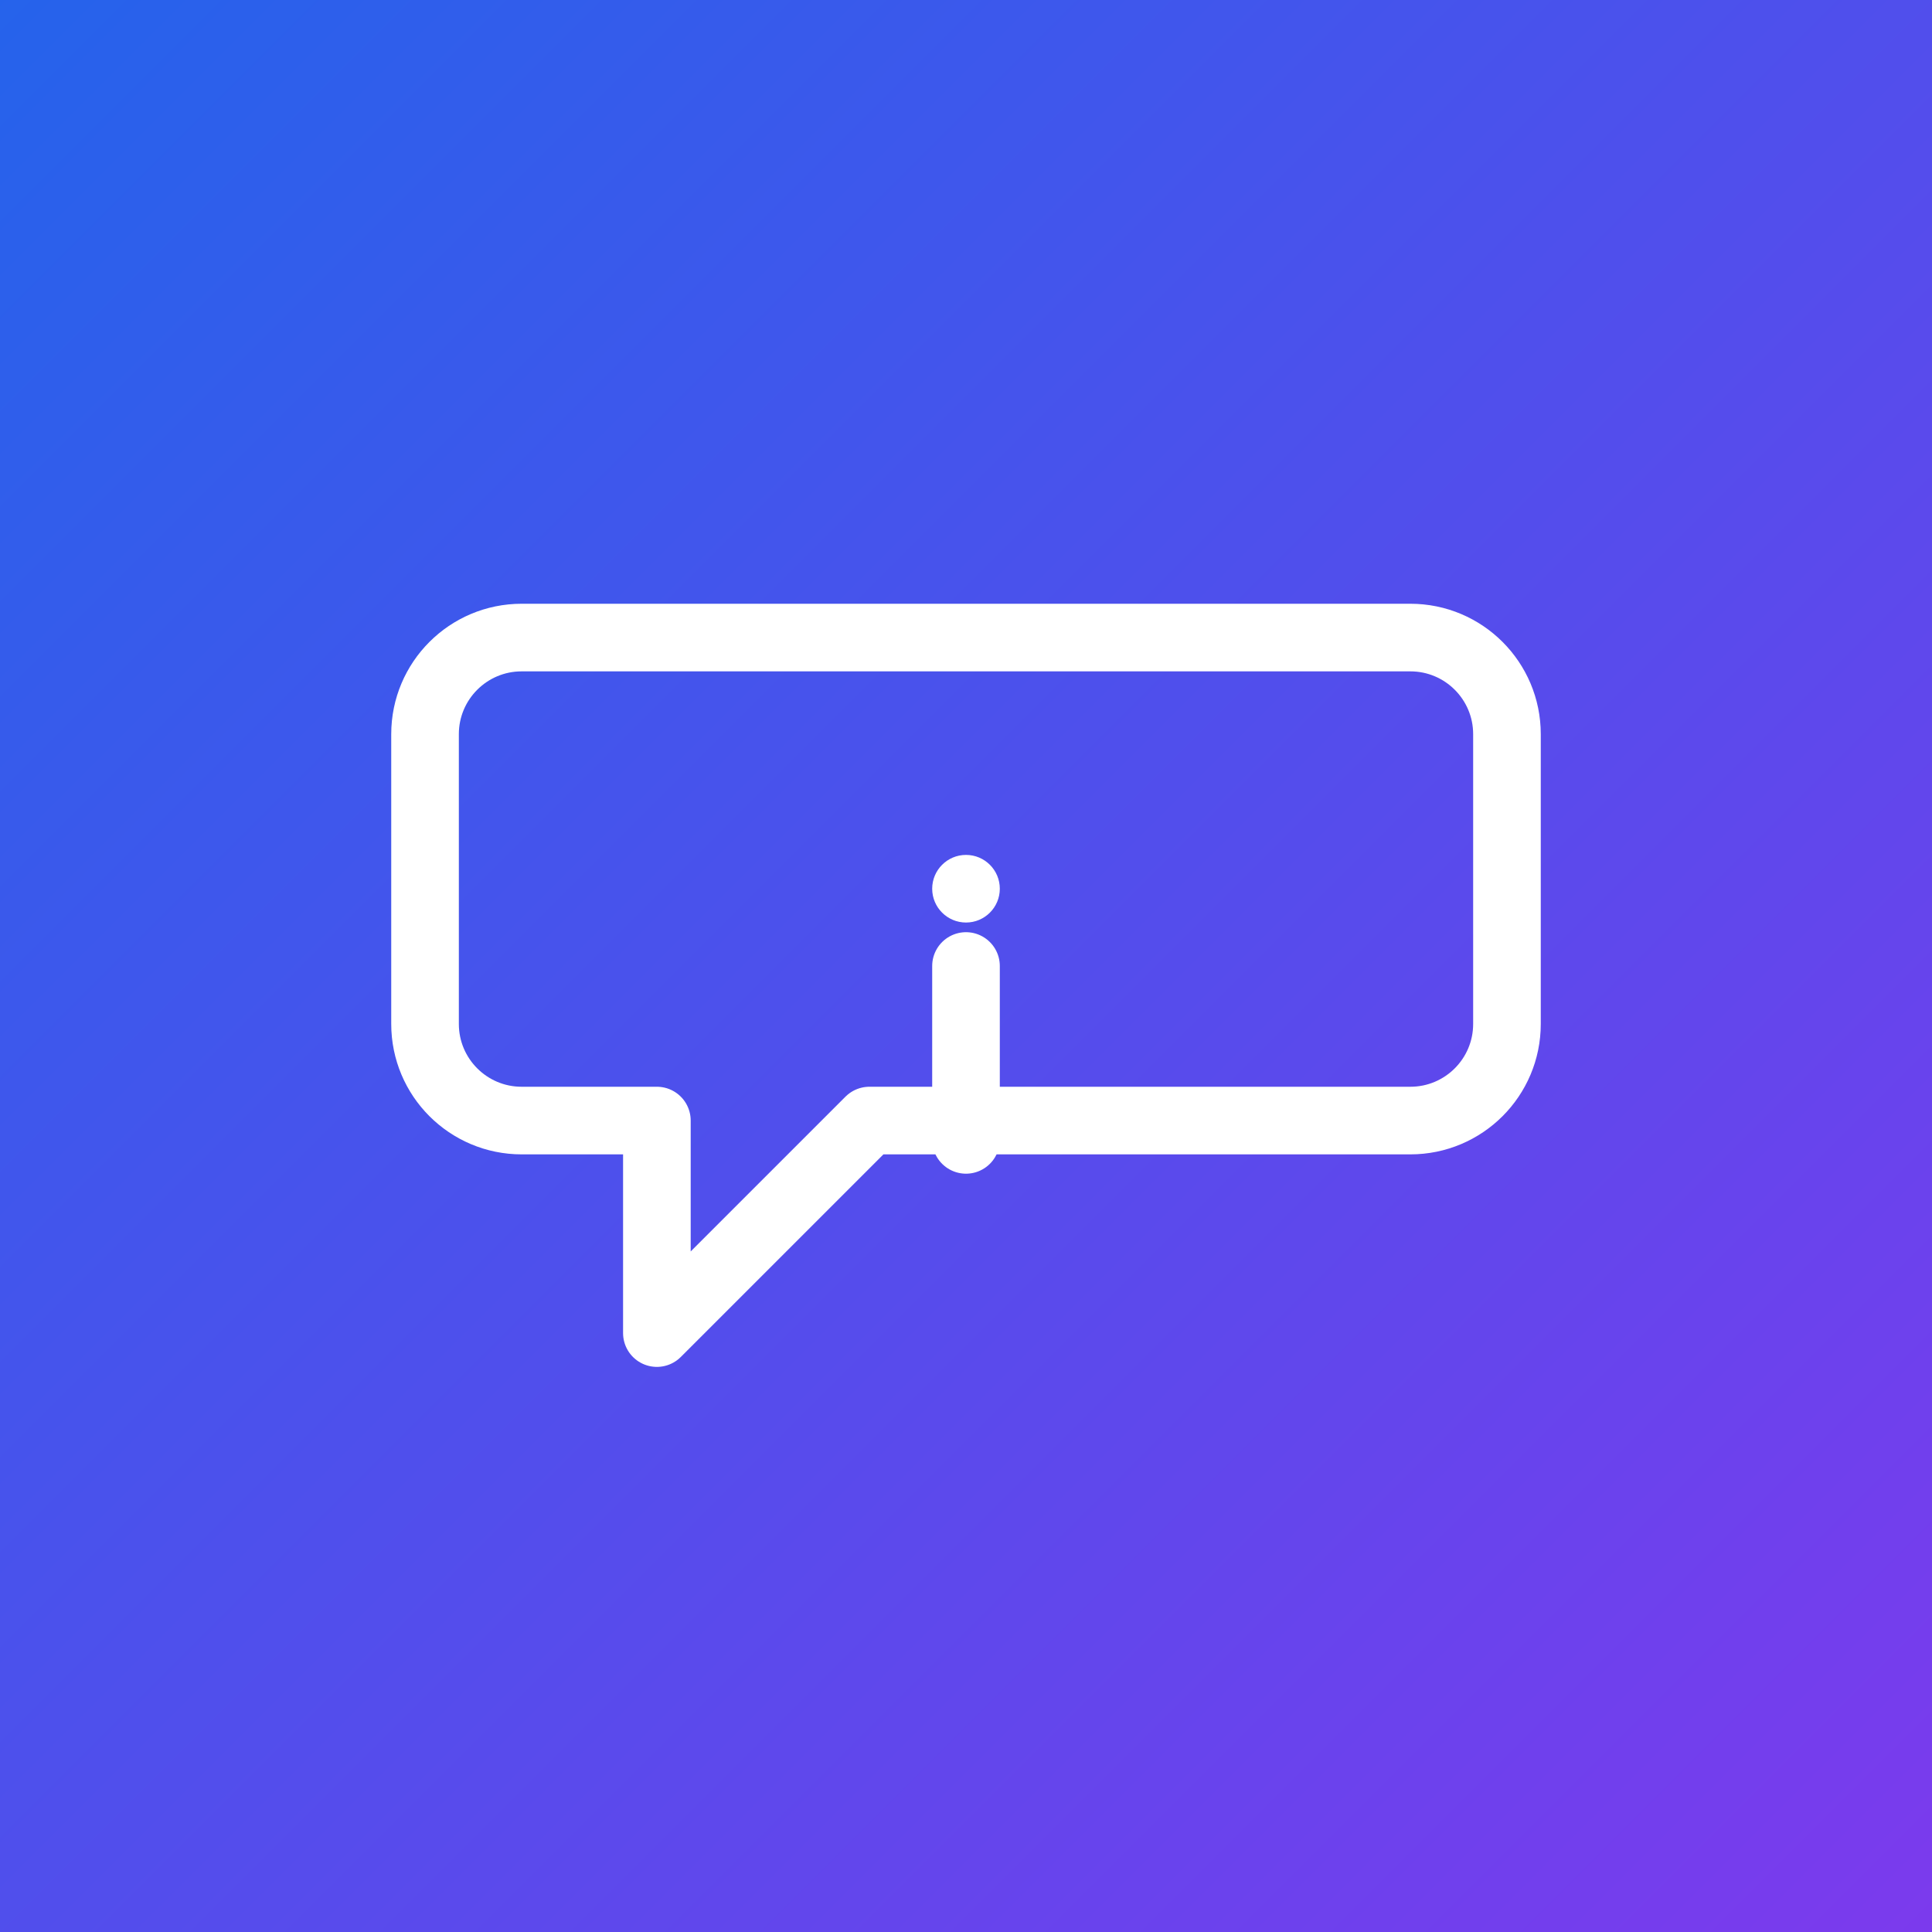
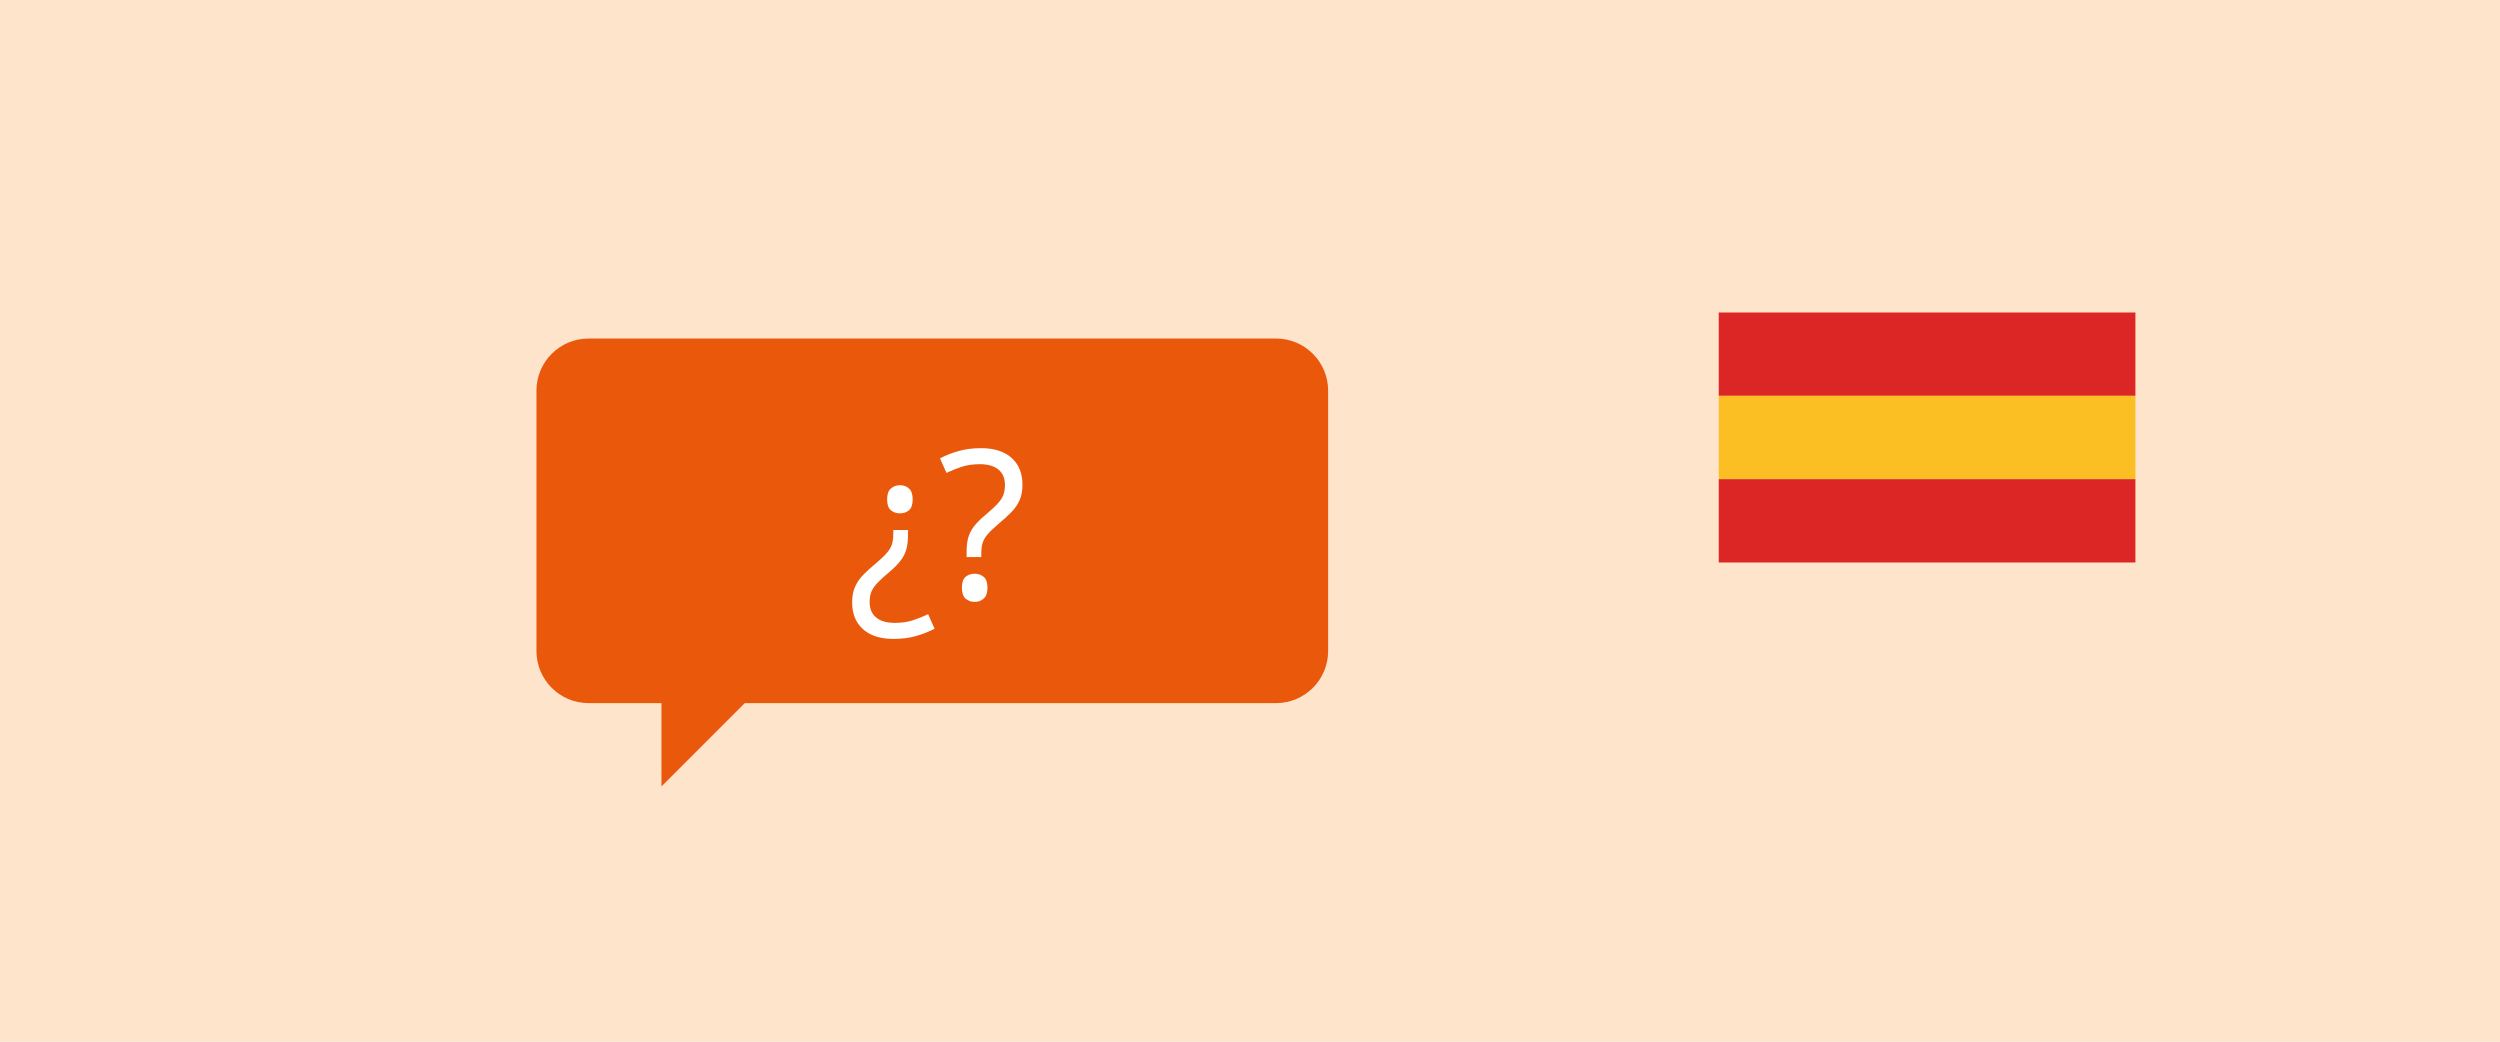
- <svg xmlns="http://www.w3.org/2000/svg" viewBox="0 0 200 200" role="img" aria-label="Apprendre le vocabulaire espagnol">
-   <defs>
-     <linearGradient id="g" x1="0" y1="0" x2="1" y2="1">
-       <stop offset="0" stop-color="#2563eb" />
-       <stop offset="1" stop-color="#7c3aed" />
-     </linearGradient>
-   </defs>
-   <rect width="200" height="200" fill="url(#g)" />
-   <g transform="translate(100 100)">
-     <path d="M -46 -34 h 92 a 10 10 0 0 1 10 10 v 30 a 10 10 0 0 1 -10 10 h -56 l -22 22 v -22 h -14 a 10 10 0 0 1 -10 -10 v -30 a 10 10 0 0 1 10 -10 z" fill="none" stroke="#ffffff" stroke-width="7" stroke-linecap="round" stroke-linejoin="round" />
-     <circle cx="0" cy="-8" r="3.5" fill="#fff" />
-     <line x1="0" y1="0" x2="0" y2="18" fill="none" stroke="#ffffff" stroke-width="7" stroke-linecap="round" stroke-linejoin="round" />
-   </g>
+ <svg xmlns="http://www.w3.org/2000/svg" viewBox="0 0 480 200" role="img" aria-label="Apprendre le vocabulaire espagnol">
+   <rect width="480" height="200" fill="#ffe4cc" />
+   <path d="M 115.0 65.0 h 130 a 10 10 0 0 1 10 10 v 50 a 10 10 0 0 1 -10 10 h -102 l -16 16 v -16 h -14 a 10 10 0 0 1 -10 -10 v -50 a 10 10 0 0 1 10 -10 z" fill="#ea580c" />
+   <text x="180" y="115" font-size="40" text-anchor="middle" fill="#fff" font-family="sans-serif">¿?</text>
+   <rect x="330" y="60" width="80" height="16" fill="#dc2626" />
+   <rect x="330" y="76" width="80" height="16" fill="#fbbf24" />
+   <rect x="330" y="92" width="80" height="16" fill="#dc2626" />
</svg>
